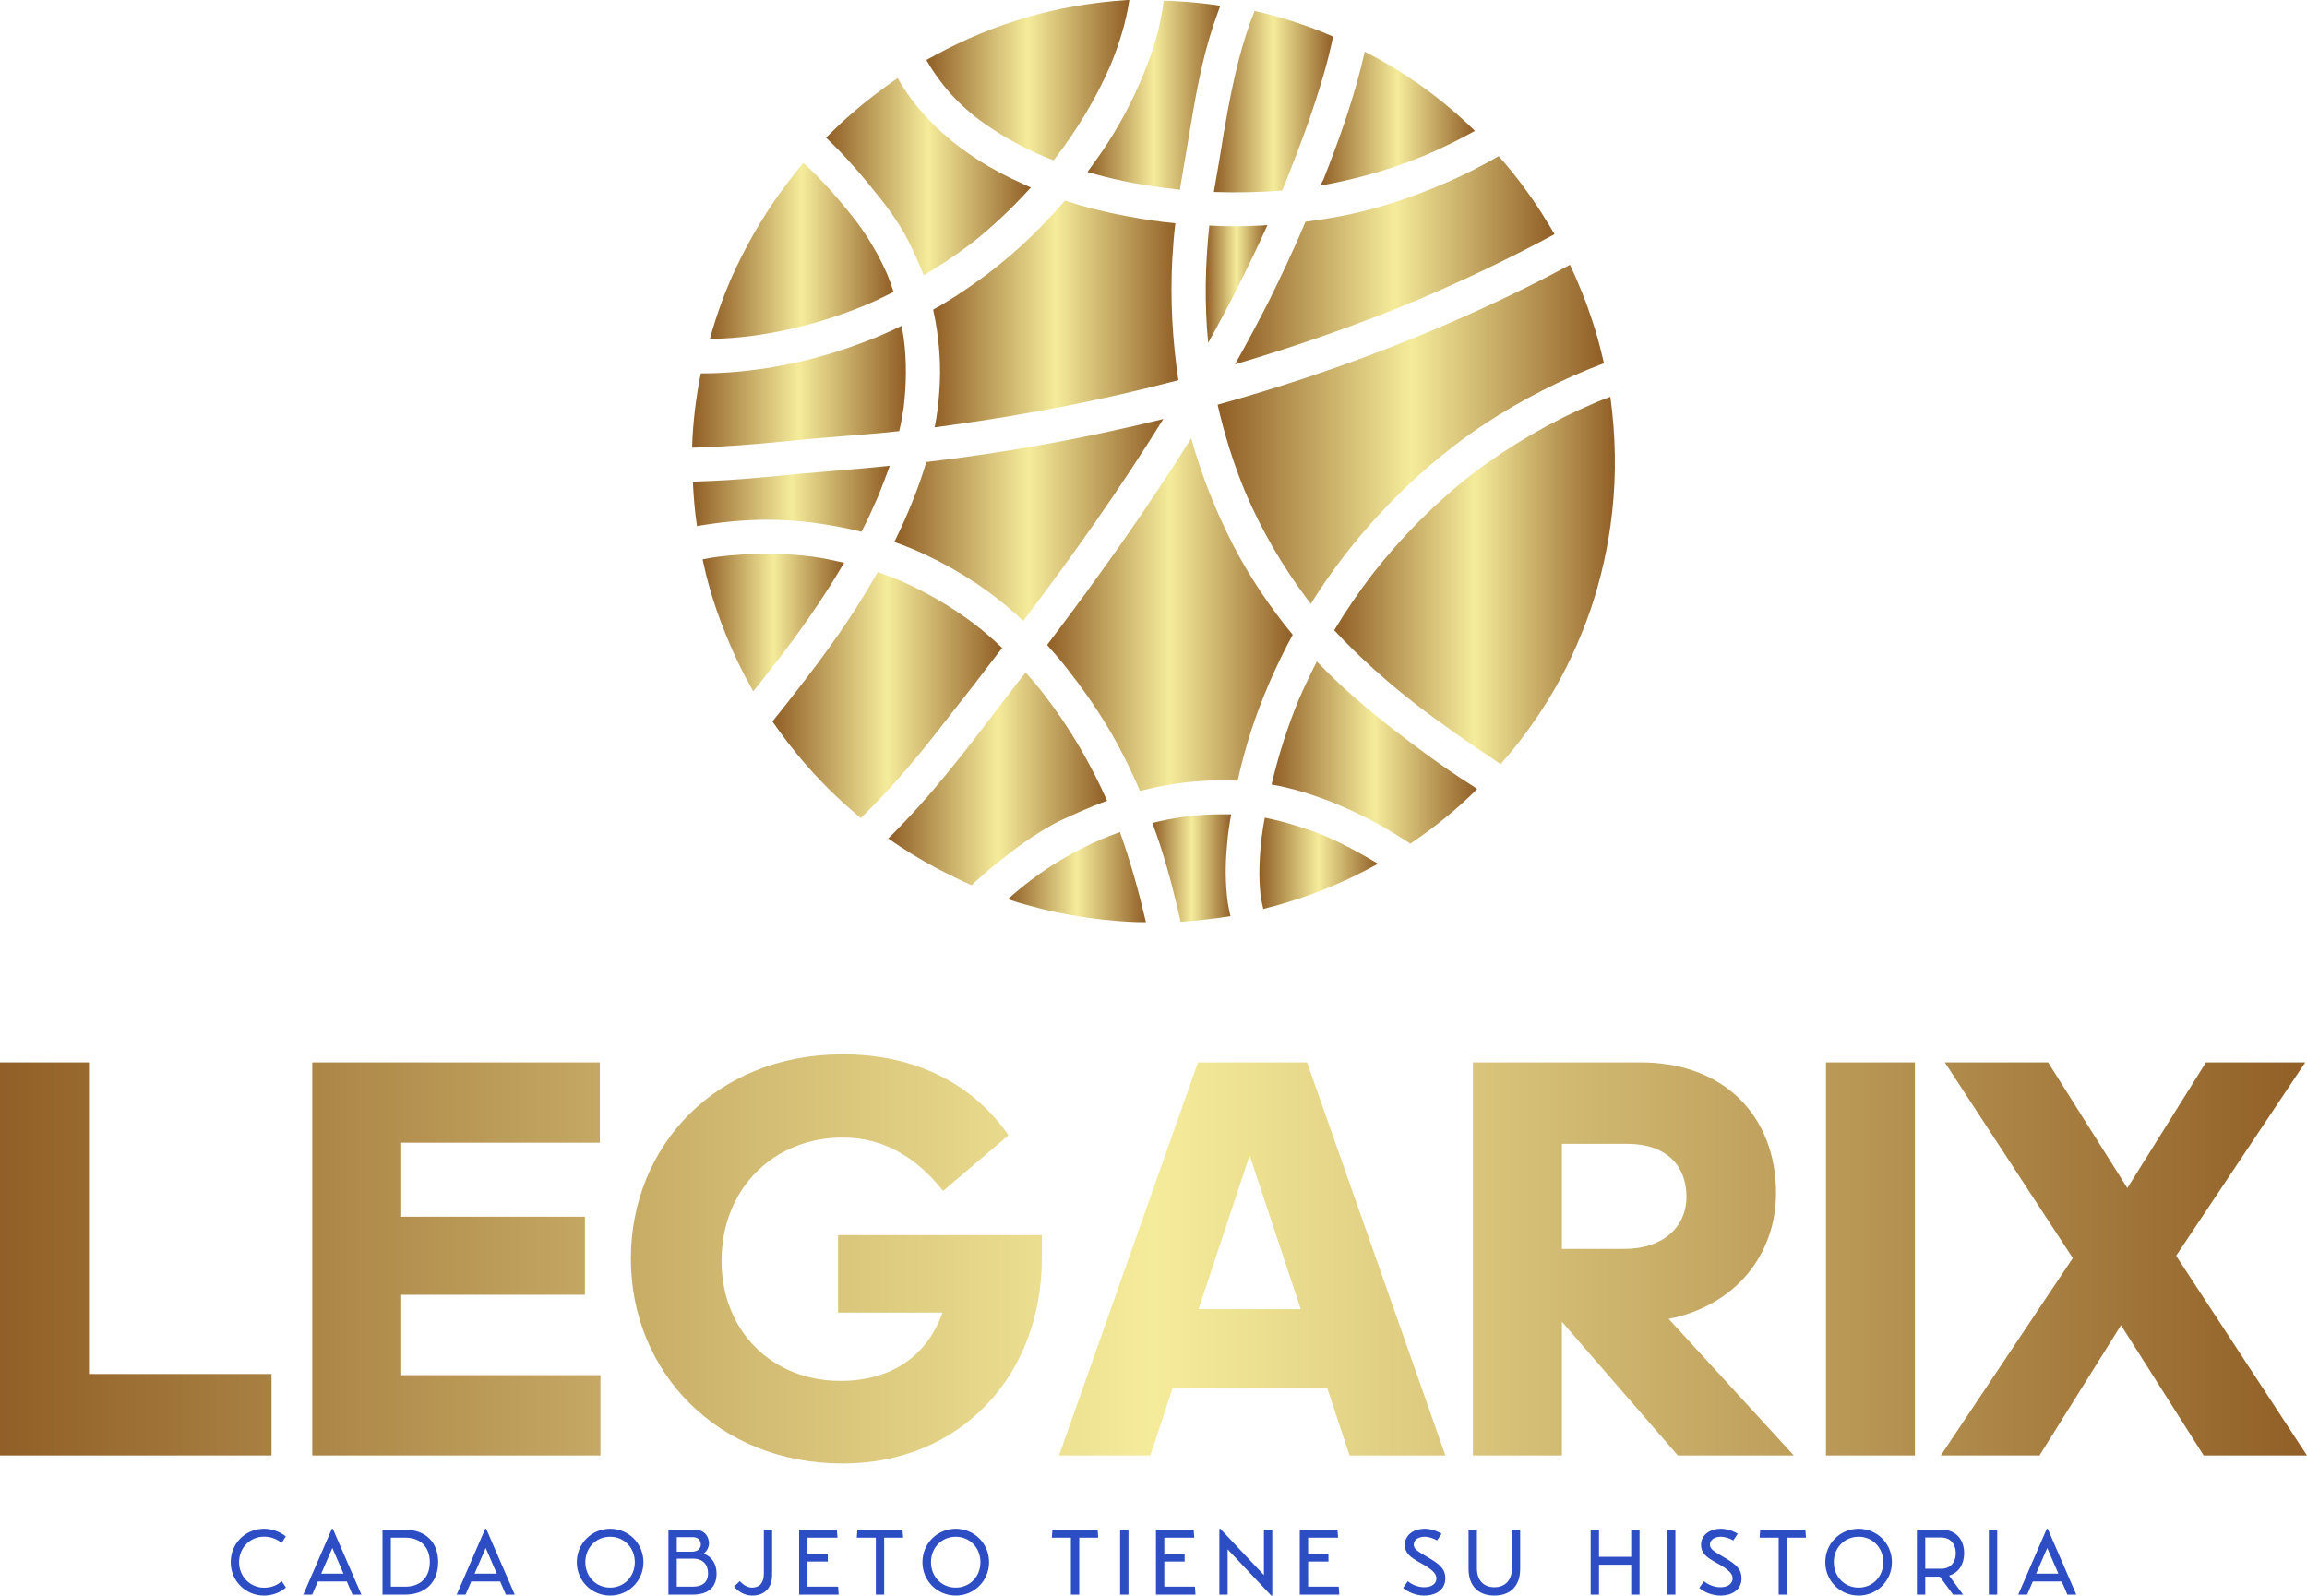
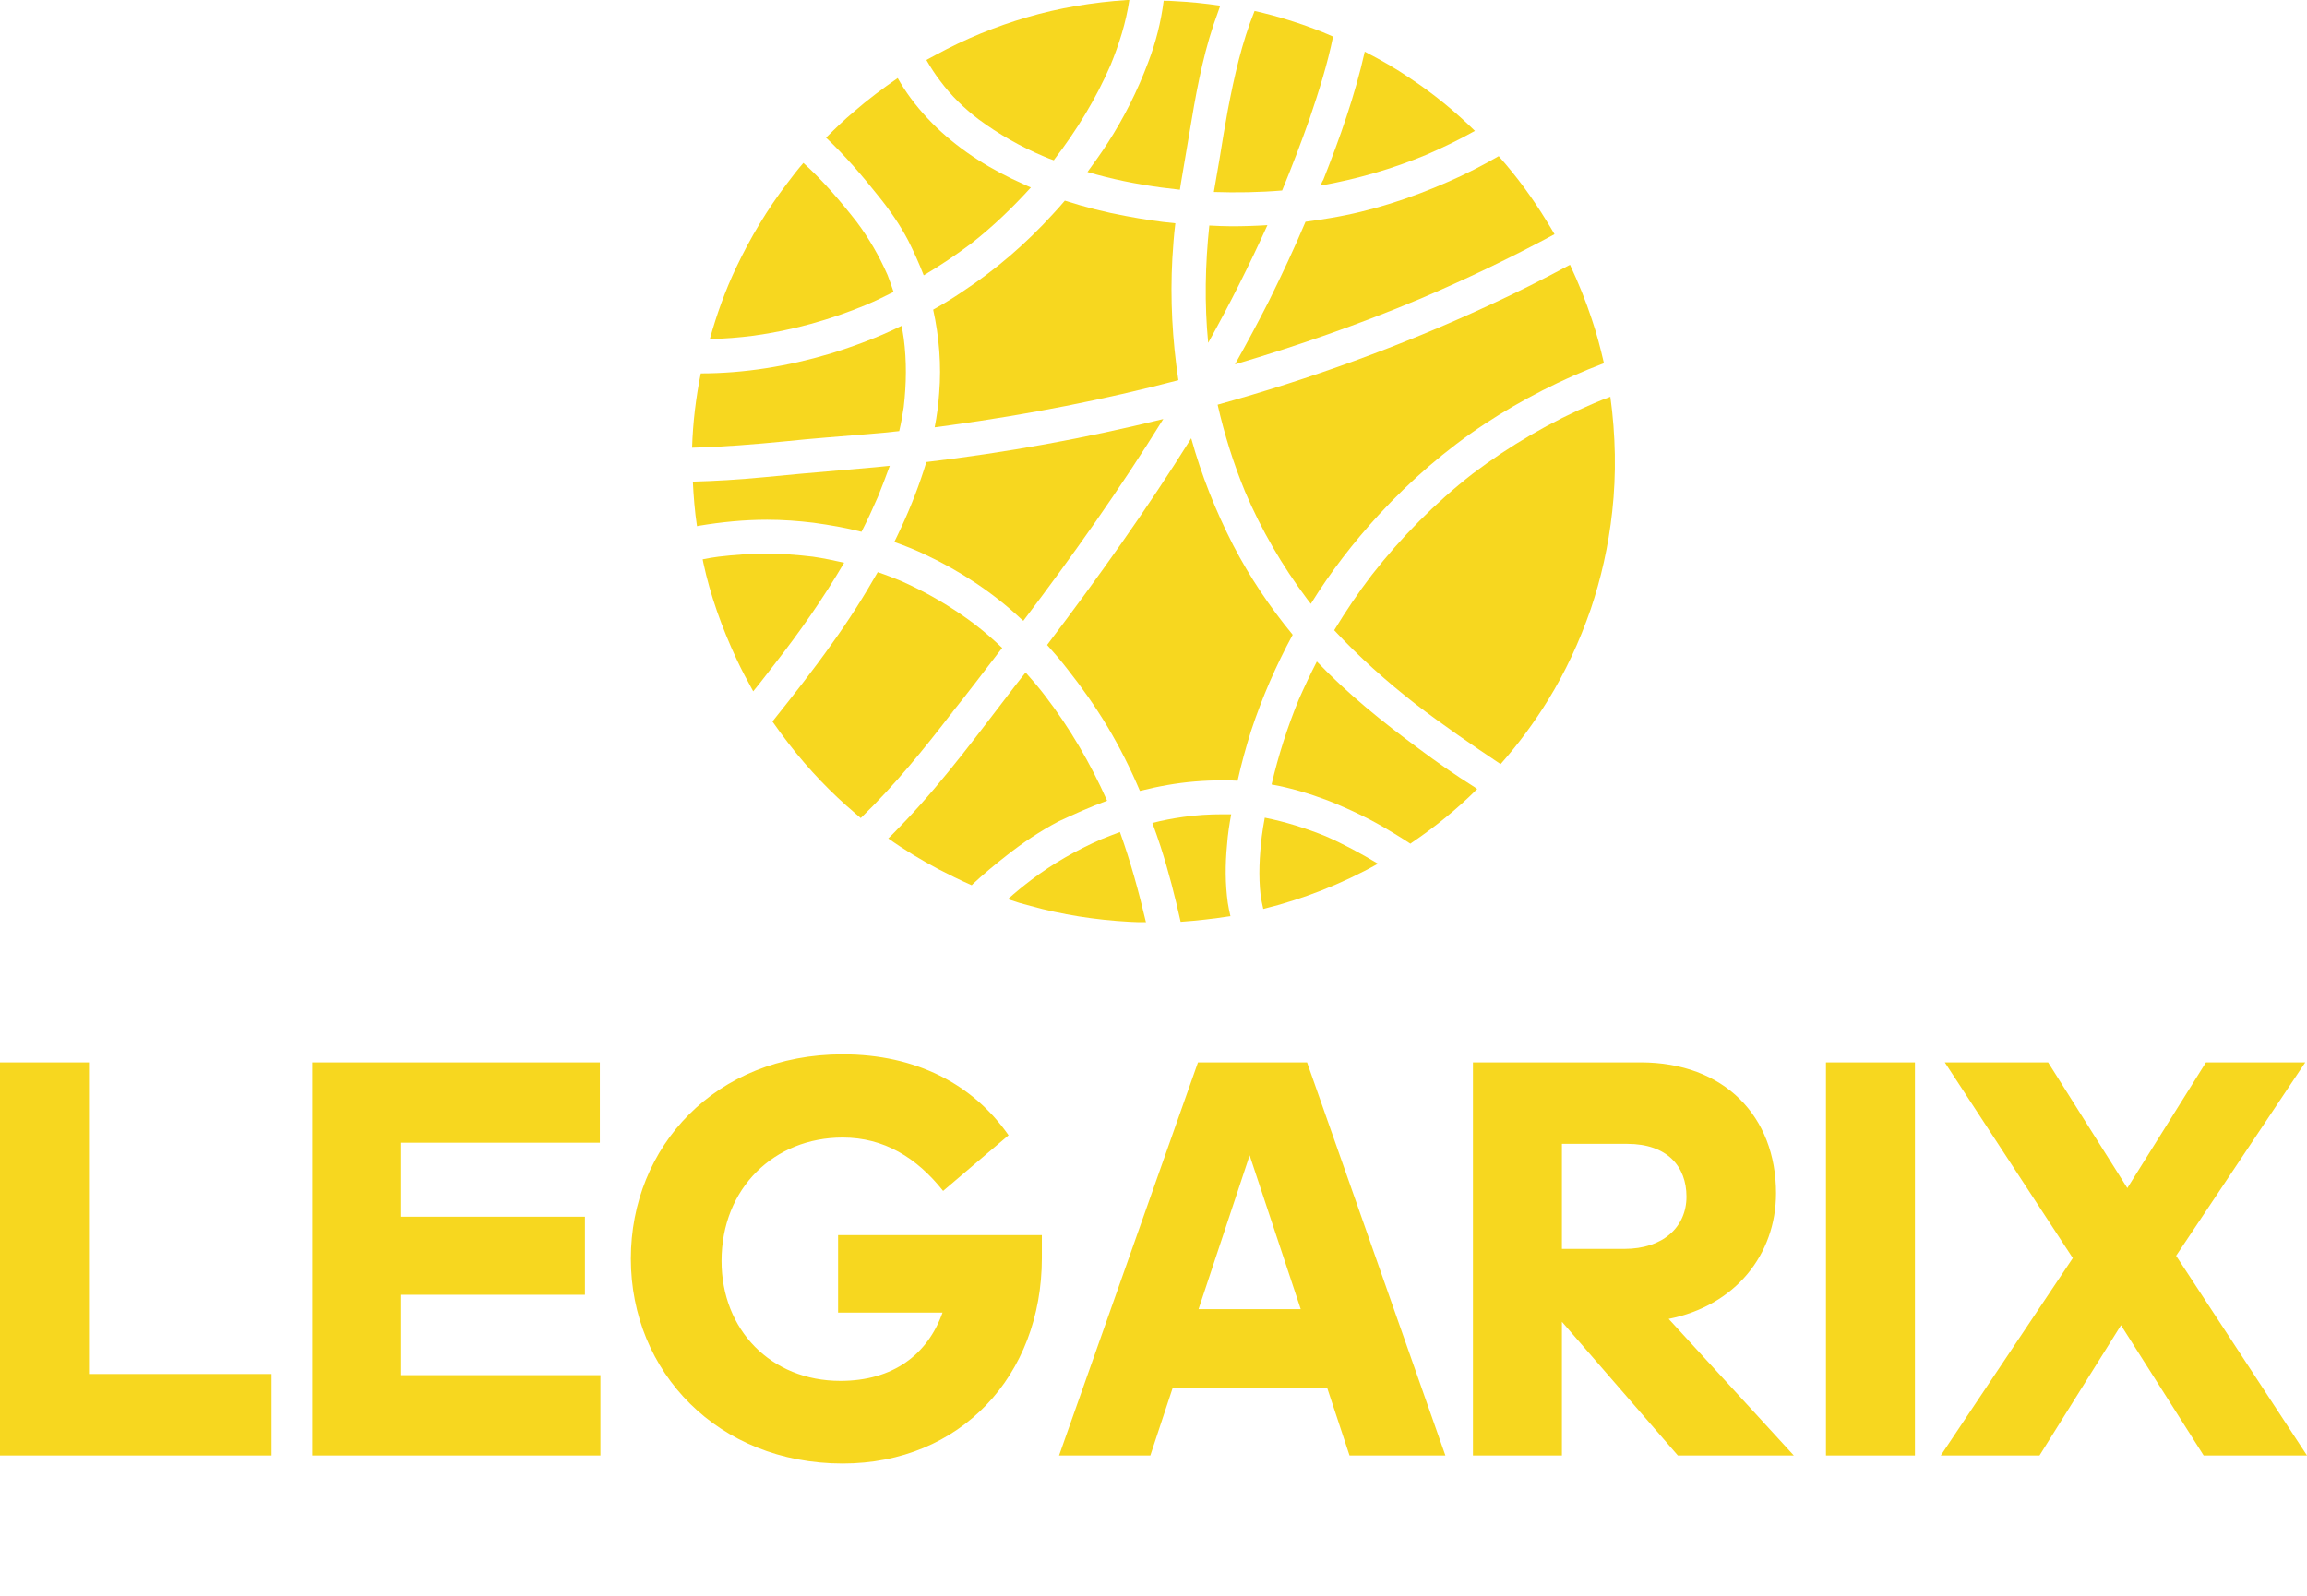
<svg xmlns="http://www.w3.org/2000/svg" width="237.309" height="164.175" viewBox="0 0 350 242.136" version="1.1">
  <defs id="SvgjsDefs7748">
    <linearGradient id="SvgjsLinearGradient7755">
      <stop id="SvgjsStop7756" stop-color="#905e26" offset="0" />
      <stop id="SvgjsStop7757" stop-color="#f5ec9b" offset="0.5" />
      <stop id="SvgjsStop7758" stop-color="#905e26" offset="1" />
    </linearGradient>
    <linearGradient id="SvgjsLinearGradient7759">
      <stop id="SvgjsStop7760" stop-color="#905e26" offset="0" />
      <stop id="SvgjsStop7761" stop-color="#f5ec9b" offset="0.5" />
      <stop id="SvgjsStop7762" stop-color="#905e26" offset="1" />
    </linearGradient>
  </defs>
-   <g id="SvgjsG7749" featurekey="symbolFeature-0" transform="matrix(0.5723494,0,0,0.5723494,60.5857,-44.47155)" fill="url(#SvgjsLinearGradient7755)">
+   <g id="SvgjsG7749" featurekey="symbolFeature-0" transform="matrix(0.5723494,0,0,0.5723494,60.5857,-44.47155)" fill="#F7D71F">
    <g>
      <path d="M182.4,123.3c6.4,1.9,12.9,3.2,19.5,4.1c1.7,0.2,3.4,0.4,5,0.6c0.1-0.6,0.2-1.3,0.3-1.9c0.7-4.3,1.5-8.7,2.2-13   c1.6-9.7,3.3-19.5,6.4-28.8c0.6-1.7,1.2-3.4,1.8-5.1c-4-0.6-8.1-1-12.1-1.2c-1-0.1-2-0.1-2.9-0.1c-0.7,5.6-2.1,11.1-4.1,16.3   c-2.8,7.5-6.4,14.7-10.8,21.5C186.1,118.2,184.3,120.7,182.4,123.3z" />
      <path d="M204.9,146.2c0.2-3.1,0.4-6.2,0.8-9.3c-4.4-0.4-8.7-1.1-13-1.9c-5.5-1-11-2.4-16.3-4.1c-1,1.2-2.1,2.4-3.2,3.6   c-7.1,7.8-15.1,14.7-23.9,20.5c-2.5,1.7-5.1,3.3-7.8,4.8c1.6,7.2,2.2,14.8,1.6,22.1c-0.2,3-0.6,6.1-1.2,9.1   c1.5-0.2,2.9-0.4,4.4-0.6c20.3-2.8,40.4-6.7,60.2-11.9C204.9,167.8,204.3,157,204.9,146.2z" />
      <path d="M133.1,217.4c-0.6,1.4-1.3,2.7-1.9,4c2.8,1,5.6,2.1,8.3,3.4c9.2,4.3,17.8,10,25.2,16.9c0.2,0.2,0.5,0.4,0.7,0.6   c13.1-17.3,25.7-35.1,37.1-53.5c-20.7,5.1-41.6,8.9-62.8,11.4C137.9,206.1,135.7,211.8,133.1,217.4z" />
      <path d="M215.9,128.6c6,0.2,12.1,0.1,18.1-0.4c2.6-6.3,5-12.6,7.3-19.1c2.4-7.1,4.7-14.3,6.2-21.7c-0.9-0.4-1.9-0.8-2.8-1.2   c-5.8-2.3-11.8-4.2-18-5.6c-3.4,8.4-5.4,17.4-7.1,26.3c-0.8,4.3-1.5,8.7-2.2,13C216.9,122.9,216.4,125.7,215.9,128.6z" />
      <path d="M220.6,137.7c-2,0-3.9-0.1-5.9-0.2c-1.1,10.4-1.3,20.8-0.3,31.1c5.7-10.2,10.9-20.6,15.7-31.2   C226.9,137.6,223.7,137.7,220.6,137.7z" />
      <path d="M244.2,126.9c9.6-1.7,19-4.4,28.1-8.2c4.4-1.9,8.7-4,12.8-6.3c-5.2-5.1-10.9-9.8-17.1-13.9c-3.8-2.6-7.8-4.9-12.1-7.1   c-2.6,11.6-6.6,22.9-11,34C244.6,125.8,244.4,126.4,244.2,126.9z" />
      <path d="M246.8,135.5c-2.2,0.4-4.4,0.7-6.6,1c-3,7.1-6.3,14.1-9.7,21c-2.9,5.7-5.9,11.3-9,16.8c16.6-4.9,32.9-10.6,48.9-17.3   c12.2-5.2,24.1-10.9,35.8-17.2c-0.7-1.2-1.4-2.4-2.1-3.5c-3.6-5.9-7.8-11.7-12.7-17.2c-4.3,2.5-8.8,4.8-13.4,6.8   C268,130.3,257.6,133.7,246.8,135.5z" />
      <path d="M216.9,185c1.8,7.9,4.2,15.6,7.3,23.1c4.3,10.1,9.8,19.6,16.4,28.4c0.3,0.4,0.7,0.9,1,1.3c5.2-8.4,11.3-16.3,18-23.6   c8.4-9.1,17.8-17.3,28.1-24.1c9.9-6.5,20.5-11.9,31.6-16.1c-0.9-3.9-1.9-7.8-3.2-11.6c-1.6-4.9-3.6-9.8-5.8-14.5   c-7.2,3.9-14.4,7.5-21.8,10.9C265.4,169.5,241.4,178.2,216.9,185z" />
      <path d="M321,182.9c-1.4,0.5-2.9,1.1-4.3,1.7c-11.5,4.9-22.3,11.2-32.2,18.7c-10,7.8-18.9,16.8-26.7,26.8c-3.6,4.7-6.9,9.6-10,14.7   c6.6,7.1,13.9,13.6,21.6,19.6c7.3,5.6,14.9,10.8,22.5,15.9c4.7-5.3,8.9-11,12.6-17c4.5-7.3,8.3-15.4,11.3-24.1   c2.7-8,4.7-16.7,5.7-25.9C322.6,203.4,322.4,193.1,321,182.9z" />
      <path d="M221,222.2c-4.6-9-8.4-18.5-11.1-28.3c-11.8,18.9-24.8,37.1-38.2,54.8c1.8,2,3.6,4.1,5.3,6.3c3.8,4.8,7.4,9.9,10.6,15.2   c3.3,5.5,6.2,11.3,8.7,17.2c4.8-1.2,9.7-2.1,14.6-2.5c2.4-0.2,4.8-0.3,7.2-0.3c1.4,0,2.8,0,4.1,0.1c1-4.5,2.2-8.9,3.6-13.3   c2.9-8.8,6.6-17.3,11-25.4C230.7,238.6,225.4,230.7,221,222.2z" />
      <path d="M220.5,293.6c-0.8,0-1.5,0-2.3,0c-3.5,0-6.9,0.2-10.4,0.7c-2.8,0.4-5.5,0.9-8.2,1.6c0.8,2.1,1.5,4.2,2.2,6.3   c2.1,6.5,3.8,13.2,5.3,19.9c4.3-0.3,8.7-0.8,13.2-1.5c-0.3-1.2-0.5-2.3-0.7-3.5c-0.7-5.1-0.7-10.2-0.2-15.4   C219.6,298.9,220,296.3,220.5,293.6z" />
      <path d="M270.1,276.1c-9.5-7-18.7-14.4-26.9-23c-1.7,3.3-3.3,6.7-4.8,10.1c-3,7.3-5.4,14.8-7.2,22.5c5.1,0.9,10,2.4,14.8,4.2   c5.8,2.3,11.5,5,16.9,8.3c1.7,1,3.4,2.1,5.1,3.2c0.1-0.1,0.3-0.2,0.4-0.3c6.2-4.2,12-8.9,17.3-14.2c-0.2-0.2-0.5-0.3-0.7-0.5   C279.9,283.2,274.9,279.7,270.1,276.1z" />
      <path d="M229.4,294.5c-0.3,1.7-0.6,3.3-0.8,5c-0.6,5.2-0.9,10.4-0.3,15.6c0.2,1.2,0.4,2.4,0.7,3.6c10.5-2.6,20.8-6.6,30.4-12   c-4.5-2.7-9.1-5.2-13.9-7.3C240.3,297.3,234.9,295.6,229.4,294.5z" />
      <path d="M146.8,266.4c0,0-0.1,0.1-0.1,0.1c-0.2,0.3-0.4,0.5-0.6,0.8C146.4,267,146.6,266.7,146.8,266.4z" />
      <path d="M158.7,250.9c0.4-0.5,0.7-0.9,1.1-1.4c-2.3-2.2-4.7-4.3-7.3-6.3c-6.1-4.6-12.6-8.4-19.6-11.5c-2-0.8-4-1.6-6.1-2.3   c-3.7,6.5-7.7,12.8-12.1,18.9c-5,7.1-10.4,13.9-15.8,20.7c1.3,1.9,2.8,3.9,4.4,6c5.2,6.7,11.1,12.9,17.6,18.4   c0.5,0.4,0.9,0.8,1.4,1.2c8.9-8.6,16.8-18.3,24.3-28.1C150.8,261.3,154.7,256.1,158.7,250.9z" />
      <path d="M187.6,290c-4.4-9.9-9.9-19.3-16.5-27.9c-1.6-2.1-3.3-4.1-5.1-6.1c-0.9,1.1-1.7,2.2-2.6,3.3c-9.4,12.2-18.5,24.7-29.1,35.9   c-1.6,1.6-3.1,3.3-4.7,4.8c4.2,3,8.7,5.7,13.2,8.1c2.9,1.5,5.9,3,8.9,4.3c0.1-0.1,0.2-0.1,0.2-0.2c2.9-2.7,6-5.3,9.1-7.7   c4.3-3.4,8.8-6.4,13.7-9C179,293.5,183.2,291.6,187.6,290z" />
      <path d="M186.1,300.2c-6.6,2.9-12.8,6.4-18.6,10.8c-2.1,1.6-4.2,3.3-6.2,5.1c2,0.7,4,1.3,6,1.8c8.3,2.3,17.1,3.7,26.3,4.2   c1.4,0.1,2.8,0.1,4.3,0.1c-1.9-8.1-4.1-16.1-6.9-23.9C189.3,298.9,187.7,299.6,186.1,300.2z" />
      <path d="M113.2,193.7c3.7-0.3,7.4-0.6,11-0.9c2.8-0.2,5.6-0.5,8.3-0.8c0.5-2.1,0.9-4.3,1.2-6.4c0.7-6.1,0.8-12.1,0-18.2   c-0.2-1.1-0.3-2.2-0.6-3.3c-6.1,3-12.5,5.4-19,7.4c-11.1,3.3-22.7,5.2-34.2,5.2c-1.3,6.5-2.1,13.1-2.3,19.7   c8.3-0.2,16.6-0.9,24.8-1.7C106.1,194.3,109.7,194,113.2,193.7z" />
      <path d="M109.8,216.3c4.3,0.6,8.5,1.3,12.7,2.4c1.6-3.1,3-6.2,4.4-9.4c1.1-2.7,2.1-5.4,3.1-8.1c-1.3,0.1-2.6,0.3-4,0.4   c-6.5,0.6-13,1.1-19.5,1.7c-6.5,0.6-13,1.3-19.6,1.7c-3,0.2-6,0.3-9.1,0.4c0.2,3.9,0.5,7.9,1.1,11.8c0.2,0,0.4-0.1,0.5-0.1   c6-1,12-1.6,18.1-1.6C101.6,215.5,105.7,215.8,109.8,216.3z" />
      <path d="M117.9,226.9c-2.7-0.6-5.5-1.2-8.3-1.6c-4.1-0.5-8.3-0.8-12.4-0.8c-4.2,0-8.4,0.3-12.6,0.8c-1.4,0.2-2.8,0.4-4.2,0.7   c0.1,0.3,0.1,0.7,0.2,1c1.8,8.4,4.8,16.9,8.8,25.5c1.3,2.8,2.8,5.6,4.4,8.5c1.9-2.3,3.7-4.7,5.5-7   C106.1,245.3,112.4,236.3,117.9,226.9z" />
      <path d="M153.5,109.3c5.4,4,11.2,7.3,17.4,9.9c0.9,0.4,1.7,0.7,2.6,1c0-0.1,0.1-0.1,0.1-0.2c5.9-7.7,11-16,14.9-25   c2.3-5.6,4.1-11.3,5-17.3c-0.2,0-0.4,0-0.6,0c-9.1,0.6-18.1,2.1-26.6,4.6c-8.2,2.4-16.3,5.7-24.2,10c-0.8,0.4-1.6,0.9-2.4,1.3   c1.1,1.9,2.3,3.8,3.7,5.6C146.3,103.1,149.7,106.4,153.5,109.3z" />
      <path d="M127,129.7c3,3.7,5.7,7.6,7.9,11.8c1.5,3,2.9,6.1,4.1,9.2c4.4-2.6,8.7-5.5,12.8-8.6c5.6-4.4,10.8-9.4,15.6-14.7   c-0.7-0.3-1.4-0.6-2-0.9c-8.4-3.7-16.3-8.6-23-15c-3.3-3.2-6.3-6.7-8.8-10.6c-0.5-0.8-1-1.6-1.5-2.5c-3.9,2.7-7.8,5.6-11.6,8.9   c-2.5,2.1-4.9,4.4-7.4,6.9C118.2,119,122.7,124.3,127,129.7z" />
      <path d="M123.8,158.5c2.4-1,4.8-2.2,7.2-3.4c-0.5-1.5-1-3-1.6-4.5c-2.2-5-4.9-9.7-8.2-14.1c-4.3-5.5-8.9-10.9-14.1-15.6   c-1.4,1.6-2.8,3.4-4.3,5.4c-5.2,6.8-9.7,14.3-13.5,22.3c-2.9,6.1-5.2,12.5-7,19c3.9-0.1,7.8-0.4,11.6-0.9   C104.1,165.3,114.2,162.5,123.8,158.5z" />
    </g>
  </g>
-   <g id="SvgjsG7750" featurekey="fiAKjI-0" transform="matrix(4.354317,0,0,4.354317,-3.657626,133.787)" fill="url(#SvgjsLinearGradient7759)">
+   <g id="SvgjsG7750" featurekey="fiAKjI-0" transform="matrix(4.354317,0,0,4.354317,-3.657626,133.787)" fill="#F7D71F">
    <path d="M0.84 20 l0 -13.7 l3.1 0 l0 10.86 l6.36 0 l0 2.84 l-9.46 0 z M11.72 20 l0 -13.7 l10.02 0 l0 2.8 l-6.92 0 l0 2.58 l6.4 0 l0 2.72 l-6.4 0 l0 2.8 l6.94 0 l0 2.8 l-10.04 0 z M37.14 13.12 c0 4.1 -2.84 7.16 -6.94 7.16 c-4.34 0 -7.38 -3.18 -7.38 -7.14 c0 -3.9 2.94 -7.12 7.38 -7.12 c2.56 0 4.54 1.04 5.78 2.82 l-2.28 1.94 c-0.92 -1.16 -2.06 -1.86 -3.5 -1.86 c-2.38 0 -4.22 1.76 -4.22 4.3 c0 2.4 1.72 4.18 4.14 4.18 c1.84 0 3.04 -0.92 3.56 -2.38 l-3.64 0 l0 -2.7 l7.1 0 l0 0.8 z M46.16 14.9 l-1.78 -5.36 l-1.78 5.36 l3.56 0 z M47.86 20 l-0.78 -2.36 l-5.38 0 l-0.78 2.36 l-3.18 0 l4.84 -13.7 l3.8 0 l4.82 13.7 l-3.34 0 z M57.54 9.14 l-2.28 0 l0 3.66 l2.18 0 c1.34 0 2.16 -0.76 2.16 -1.82 s-0.68 -1.84 -2.06 -1.84 z M55.26 15.34 l0 4.66 l-3.1 0 l0 -13.7 l5.84 0 c2.92 0 4.72 1.88 4.72 4.56 c0 2.14 -1.42 3.92 -3.74 4.38 l4.36 4.76 l-4.04 0 z M67.56 20 l-3.1 0 l0 -13.7 l3.1 0 l0 13.7 z M77.62 20 l-2.88 -4.54 l-2.84 4.54 l-3.44 0 l4.6 -6.88 l-4.46 -6.82 l3.6 0 l2.76 4.38 l2.74 -4.38 l3.46 0 l-4.5 6.74 l4.56 6.96 l-3.6 0 z" />
  </g>
-   <g id="SvgjsG7751" featurekey="sloganFeature-0" transform="matrix(0.7039138,0,0,0.7039138,34.19754,227.9173)" fill="#2c4dc4">
-     <path d="M1.14 13 c0 -4.04 3.18 -7.2 7.18 -7.2 c1.68 0 3.28 0.56 4.7 1.64 l-0.9 1.4 c-1.18 -0.9 -2.4 -1.34 -3.8 -1.34 c-3.02 0 -5.38 2.42 -5.38 5.5 s2.38 5.5 5.38 5.5 c1.52 0 2.82 -0.48 3.8 -1.42 l0.92 1.38 c-1.22 1.1 -2.94 1.74 -4.72 1.74 c-4 0 -7.18 -3.18 -7.18 -7.2 z M27.387 20 l-1.22 -2.84 l-6.24 0 l-1.22 2.84 l-1.92 0 l6.16 -14.2 l0.2 0 l6.16 14.2 l-1.92 0 z M20.647 15.48 l4.8 0 l-2.4 -5.54 z M38.654 6 c4.64 0 7.2 2.84 7.2 7 s-2.56 7 -7.2 7 l-4.8 0 l0 -14 l4.8 0 z M38.754 18.28 c3.4 0 5.3 -2.12 5.3 -5.28 c0 -3.18 -1.9 -5.28 -5.3 -5.28 l-3.1 0 l0 10.56 l3.1 0 z M60.441 20 l-1.22 -2.84 l-6.24 0 l-1.22 2.84 l-1.92 0 l6.16 -14.2 l0.2 0 l6.16 14.2 l-1.92 0 z M53.701 15.48 l4.8 0 l-2.4 -5.54 z M82.915 20.2 c-4 0 -7.18 -3.2 -7.18 -7.2 s3.18 -7.2 7.18 -7.2 s7.18 3.2 7.18 7.2 s-3.18 7.2 -7.18 7.2 z M82.915 18.48 c3.04 0 5.32 -2.38 5.32 -5.48 s-2.28 -5.48 -5.32 -5.48 c-3.06 0 -5.34 2.38 -5.34 5.48 s2.28 5.48 5.34 5.48 z M103.082 11.16 c1.76 0.64 2.78 2.24 2.78 4.28 c0 2.38 -1.18 4.48 -5 4.56 l-5.38 0 l0 -14 l5.6 0 c2.46 0 3.14 1.8 3.14 2.94 c0 1 -0.6 1.8 -1.14 2.22 z M100.862 7.62 l-3.58 0 l0 3.12 l3.2 0 c1.42 0 1.98 -0.72 1.98 -1.58 c0 -0.62 -0.4 -1.54 -1.6 -1.54 z M100.702 18.28 c2.32 0 3.32 -1.16 3.32 -2.84 c0 -1.88 -1.04 -3.2 -3.28 -3.2 l-3.46 0 l0 6.04 l3.42 0 z M113.509 20.2 c-1.6 0 -3.06 -0.9 -3.88 -1.94 l1.24 -1.18 c0.64 0.74 1.62 1.4 2.64 1.4 c1.6 0 2.54 -1 2.54 -3.04 l0 -9.44 l1.78 0 l0 9.66 c0 2.88 -1.6 4.54 -4.32 4.54 z M132.056 18.28 l0.12 1.72 l-8.52 0 l0 -14 l8.12 0 l0.14 1.72 l-6.46 0 l0 3.42 l4.38 0 l0 1.72 l-4.38 0 l0 5.42 l6.6 0 z M146.063 7.72 l-4.08 0 l0 12.28 l-1.8 0 l0 -12.28 l-4.1 0 l0.12 -1.72 l9.74 0 z M157.41 20.2 c-4 0 -7.18 -3.2 -7.18 -7.2 s3.18 -7.2 7.18 -7.2 s7.18 3.2 7.18 7.2 s-3.18 7.2 -7.18 7.2 z M157.41 18.48 c3.04 0 5.32 -2.38 5.32 -5.48 s-2.28 -5.48 -5.32 -5.48 c-3.06 0 -5.34 2.38 -5.34 5.48 s2.28 5.48 5.34 5.48 z M188.104 7.72 l-4.08 0 l0 12.28 l-1.8 0 l0 -12.28 l-4.1 0 l0.12 -1.72 l9.74 0 z M192.831 20 l0 -14 l1.8 0 l0 14 l-1.8 0 z M208.958 18.28 l0.12 1.72 l-8.52 0 l0 -14 l8.12 0 l0.14 1.72 l-6.46 0 l0 3.42 l4.38 0 l0 1.72 l-4.38 0 l0 5.42 l6.6 0 z M223.825 6 l1.8 0 l0 14.2 l-0.22 0 l-9.4 -9.98 l0 9.78 l-1.78 0 l0 -14.2 l0.2 0 l9.4 9.98 l0 -9.78 z M239.952 18.28 l0.12 1.72 l-8.52 0 l0 -14 l8.12 0 l0.14 1.72 l-6.46 0 l0 3.42 l4.38 0 l0 1.72 l-4.38 0 l0 5.42 l6.6 0 z M253.826 18.54 c0.88 0.82 2.7 1.66 4.52 1.66 c2.8 0 4.58 -1.44 4.58 -3.7 c0 -1.84 -0.88 -2.92 -3.92 -4.64 c-2.32 -1.34 -2.88 -1.78 -2.88 -2.66 c0 -0.94 0.88 -1.68 2.36 -1.68 c0.86 0 2 0.38 2.66 0.8 l0.96 -1.44 c-0.94 -0.62 -2.42 -1.08 -3.6 -1.08 c-2.58 0 -4.3 1.48 -4.3 3.42 c0 1.72 0.86 2.58 3.5 4.02 c2.34 1.28 3.3 2.22 3.3 3.24 c0 1.2 -1.04 1.92 -2.66 1.92 c-1.4 0 -2.8 -0.66 -3.5 -1.3 z M267.933 14.46 l0 -8.46 l1.8 0 l0 8.32 c0 2.7 1.56 4.08 3.76 4.08 s3.78 -1.38 3.78 -4.08 l0 -8.32 l1.78 0 l0 8.46 c0 3.64 -2.08 5.74 -5.56 5.74 c-3.46 0 -5.56 -2.1 -5.56 -5.74 z M302.987 6 l1.8 0 l0 14 l-1.8 0 l0 -6.44 l-6.94 0 l0 6.44 l-1.8 0 l0 -14 l1.8 0 l0 5.84 l6.94 0 l0 -5.84 z M310.714 20 l0 -14 l1.8 0 l0 14 l-1.8 0 z M317.661 18.54 c0.88 0.82 2.7 1.66 4.52 1.66 c2.8 0 4.58 -1.44 4.58 -3.7 c0 -1.84 -0.88 -2.92 -3.92 -4.64 c-2.32 -1.34 -2.88 -1.78 -2.88 -2.66 c0 -0.94 0.88 -1.68 2.36 -1.68 c0.86 0 2 0.38 2.66 0.8 l0.96 -1.44 c-0.94 -0.62 -2.42 -1.08 -3.6 -1.08 c-2.58 0 -4.3 1.48 -4.3 3.42 c0 1.72 0.86 2.58 3.5 4.02 c2.34 1.28 3.3 2.22 3.3 3.24 c0 1.2 -1.04 1.92 -2.66 1.92 c-1.4 0 -2.8 -0.66 -3.5 -1.3 z M340.648 7.72 l-4.08 0 l0 12.28 l-1.8 0 l0 -12.28 l-4.1 0 l0.12 -1.72 l9.74 0 z M351.995 20.2 c-4 0 -7.18 -3.2 -7.18 -7.2 s3.18 -7.2 7.18 -7.2 s7.18 3.2 7.18 7.2 s-3.18 7.2 -7.18 7.2 z M351.995 18.48 c3.04 0 5.32 -2.38 5.32 -5.48 s-2.28 -5.48 -5.32 -5.48 c-3.06 0 -5.34 2.38 -5.34 5.48 s2.28 5.48 5.34 5.48 z M374.742 11.06 c0 2.26 -1.06 4.2 -3.24 4.84 l3.02 4.1 l-2.16 0 l-2.86 -3.88 l-3.14 0 l0 3.88 l-1.8 0 l0 -14 l5.28 0 c3.3 0 4.9 2.28 4.9 5.06 z M366.362 7.68 l0 6.74 l3.4 0 c2.26 0 3.18 -1.66 3.18 -3.36 s-0.92 -3.38 -3.18 -3.38 l-3.4 0 z M380.069 20 l0 -14 l1.8 0 l0 14 l-1.8 0 z M396.996 20 l-1.22 -2.84 l-6.24 0 l-1.22 2.84 l-1.92 0 l6.16 -14.2 l0.2 0 l6.16 14.2 l-1.92 0 z M390.256 15.48 l4.8 0 l-2.4 -5.54 z" />
-   </g>
</svg>
